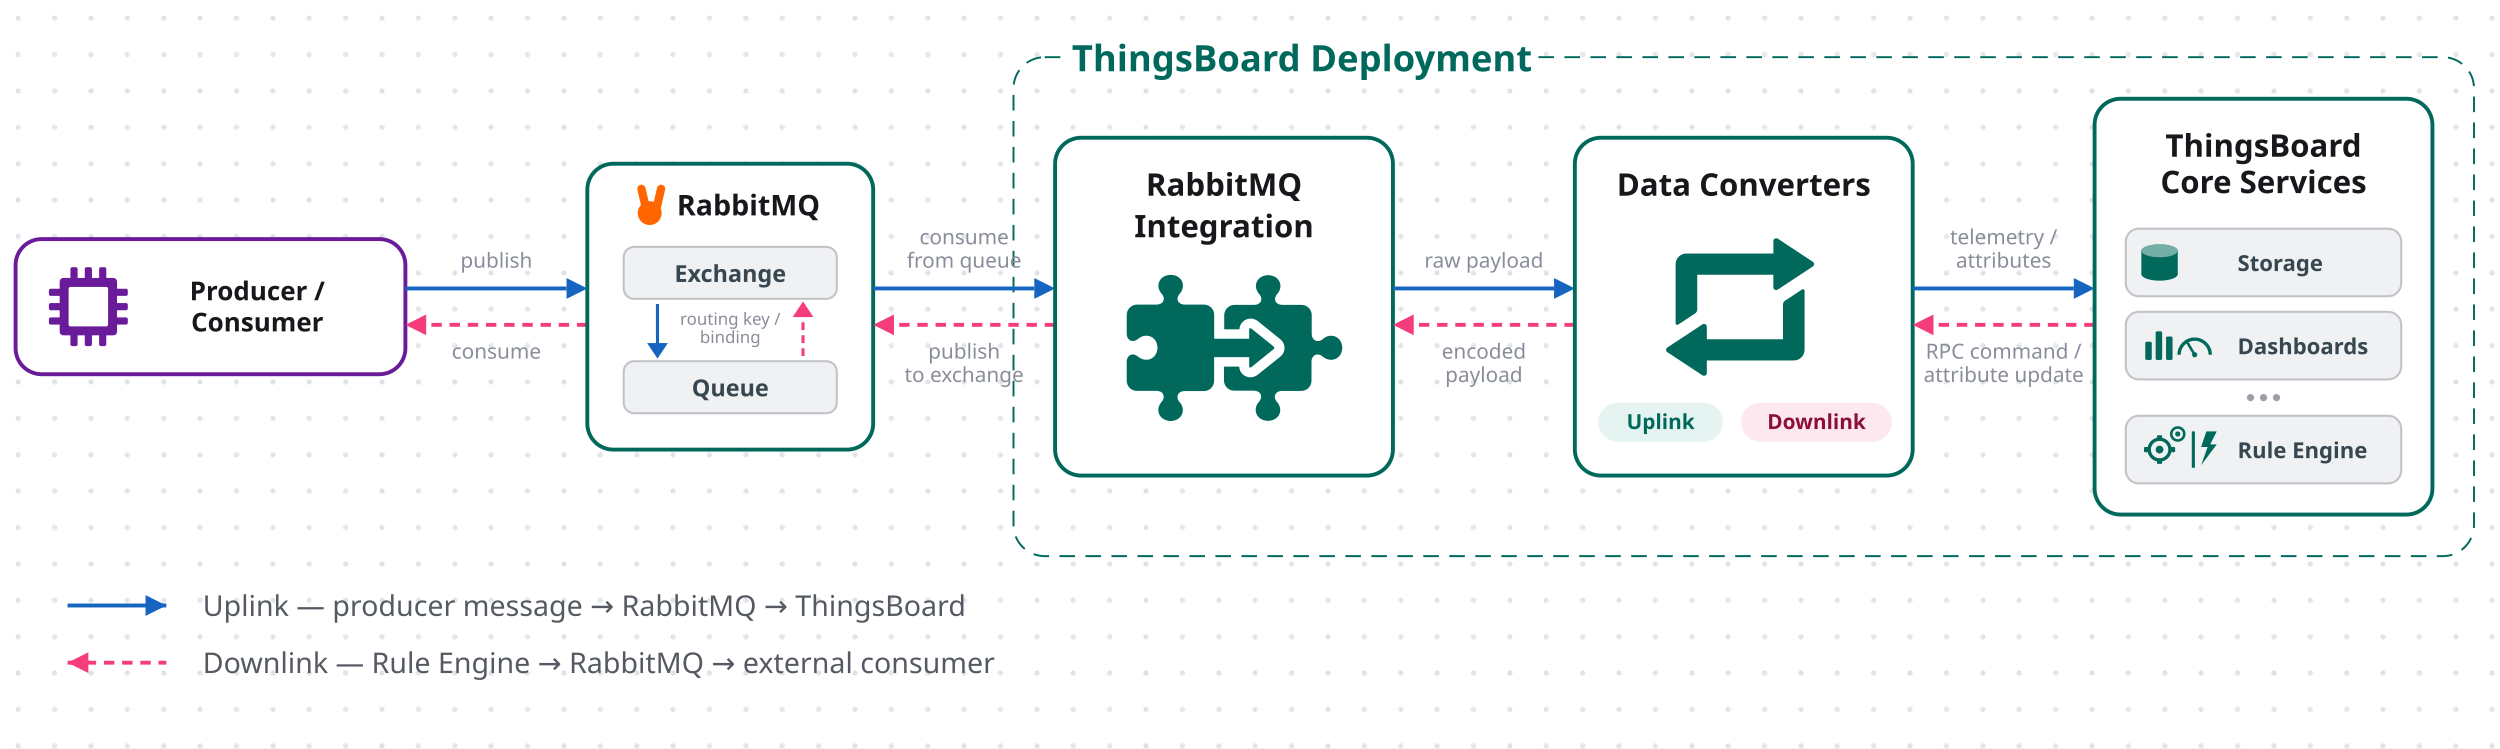
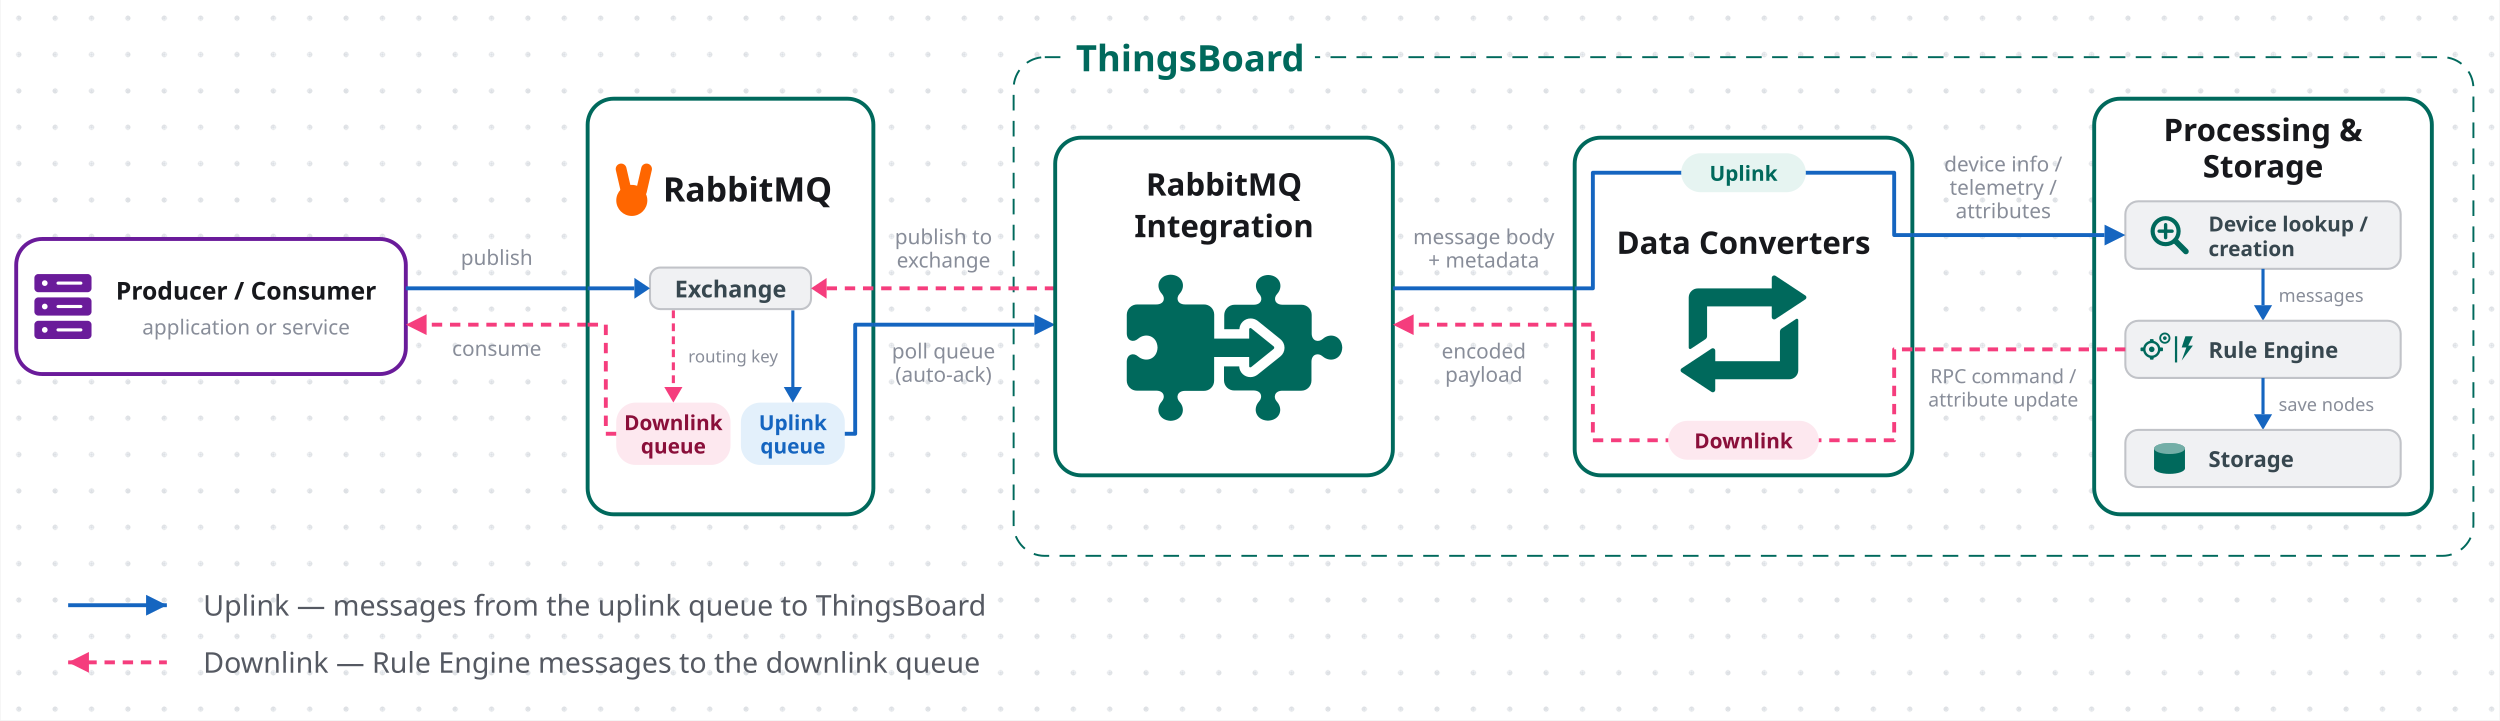
- <svg xmlns="http://www.w3.org/2000/svg" width="1443" height="432" viewBox="0 0 962 288">
+ <svg xmlns="http://www.w3.org/2000/svg" width="1430" height="412" viewBox="0 0 962 277.3">
  <defs>
    <clipPath id="clip0">
-       <path fill="#fff" d="M0 0h962v288H0z" />
+       <path fill="#fff" d="M0 0h962v277.3H0z" />
    </clipPath>
    <pattern id="dots" width="14" height="14" x="0" y="0" patternUnits="userSpaceOnUse">
      <circle cx="7" cy="7" r="1" fill="#dde0e4" />
    </pattern>
  </defs>
  <g clip-path="url(#clip0)">
-     <path fill="#fff" d="M0 0h962v288H0z" />
-     <path fill="url(#dots)" d="M0 0h962v288H0z" />
+     <path fill="#fff" d="M0 0h962v277.3H0z" />
+     <path fill="url(#dots)" d="M0 0h962v277.3H0z" />
    <g transform="translate(0 33)">
      <rect width="562" height="192" x="390" y="-11" fill="none" stroke="#00695c" stroke-dasharray="6,4" stroke-width=".75" rx="12" />
-       <path fill="#fff" d="M410-18h178v14H410z" />
-       <text x="501" y="-11" fill="#00695c" dominant-baseline="central" font-family="system-ui,sans-serif" font-size="14" font-weight="600" text-anchor="middle" textLength="174">ThingsBoard Deployment</text>
+       <path fill="#fff" d="M410-18h96v14h-96z" />
+       <text x="458" y="-11" fill="#00695c" dominant-baseline="central" font-family="system-ui,sans-serif" font-size="14" font-weight="600" text-anchor="middle" textLength="88">ThingsBoard</text>
      <rect width="150" height="52" x="6" y="59" fill="#fff" stroke="#6a1b9a" stroke-width="1.5" rx="10" />
-       <g fill="#6a1b9a" transform="matrix(.69 0 0 .69 13.3 64.3)">
-         <rect width="32" height="32" x="14" y="14" rx="2" />
-         <rect width="22" height="22" x="19" y="19" fill="#fff" rx="1" />
-         <rect width="4" height="7" x="20" y="8" rx="1" />
-         <rect width="4" height="7" x="28" y="8" rx="1" />
-         <rect width="4" height="7" x="36" y="8" rx="1" />
-         <rect width="4" height="7" x="20" y="45" rx="1" />
-         <rect width="4" height="7" x="28" y="45" rx="1" />
-         <rect width="4" height="7" x="36" y="45" rx="1" />
-         <rect width="7" height="4" x="8" y="20" rx="1" />
-         <rect width="7" height="4" x="8" y="28" rx="1" />
-         <rect width="7" height="4" x="8" y="36" rx="1" />
-         <rect width="7" height="4" x="45" y="20" rx="1" />
-         <rect width="7" height="4" x="45" y="28" rx="1" />
-         <rect width="7" height="4" x="45" y="36" rx="1" />
+       <g fill="#6a1b9a">
+         <rect width="22" height="7" x="13" y="72.5" rx="1.5" />
+         <circle cx="17" cy="76" r="1.1" fill="#fff" />
+         <rect width="10" height="1.2" x="21.5" y="75.4" fill="#fff" rx=".6" />
+         <rect width="22" height="7" x="13" y="81.5" rx="1.5" />
+         <circle cx="17" cy="85" r="1.1" fill="#fff" />
+         <rect width="10" height="1.2" x="21.5" y="84.4" fill="#fff" rx=".6" />
+         <rect width="22" height="7" x="13" y="90.5" rx="1.5" />
+         <circle cx="17" cy="94" r="1.1" fill="#fff" />
+         <rect width="10" height="1.2" x="21.5" y="93.4" fill="#fff" rx=".6" />
      </g>
-       <text x="99" y="79" fill="#17181c" dominant-baseline="middle" font-family="system-ui,sans-serif" font-size="10" font-weight="600" text-anchor="middle">Producer /</text>
-       <text x="99" y="91" fill="#17181c" dominant-baseline="middle" font-family="system-ui,sans-serif" font-size="10" font-weight="600" text-anchor="middle">Consumer</text>
-       <path stroke="#1565c0" stroke-width="1.5" d="M156 78h62" />
-       <path fill="#1565c0" d="m218 74 8 4-8 4z" />
-       <text x="191" y="70" fill="#888d99" font-family="system-ui,sans-serif" font-size="8" text-anchor="middle">publish</text>
+       <text x="94.5" y="79" fill="#17181c" dominant-baseline="middle" font-family="system-ui,sans-serif" font-size="9.5" font-weight="600" text-anchor="middle">Producer / Consumer</text>
+       <text x="94.5" y="93" fill="#888d99" dominant-baseline="middle" font-family="system-ui,sans-serif" font-size="8" text-anchor="middle">application or service</text>
+       <path stroke="#1565c0" stroke-width="1.5" d="M156 78h70" />
+       <text x="191" y="69" fill="#888d99" font-family="system-ui,sans-serif" font-size="8" text-anchor="middle">publish</text>
      <path stroke="#f53d7d" stroke-dasharray="4,3" stroke-width="1.5" d="M226 92h-62" />
      <path fill="#f53d7d" d="m164 88-8 4 8 4z" />
-       <text x="191" y="105" fill="#888d99" font-family="system-ui,sans-serif" font-size="8" text-anchor="middle">consume</text>
-       <rect width="110" height="110" x="226" y="30" fill="#fff" stroke="#00695c" stroke-width="1.5" rx="10" />
-       <g fill="#f60">
-         <rect width="3.2" height="10" x="246" y="38" rx="1.6" transform="rotate(-13 247.6 43)" />
-         <rect width="3.2" height="10" x="252" y="38" rx="1.6" transform="rotate(13 253.6 43)" />
-         <circle cx="250" cy="49" r="4.6" />
+       <text x="191" y="104" fill="#888d99" font-family="system-ui,sans-serif" font-size="8" text-anchor="middle">consume</text>
+       <rect width="110" height="160" x="226" y="5" fill="#fff" stroke="#00695c" stroke-width="1.5" rx="10" />
+       <g>
+         <g fill="#f60" transform="matrix(1.3 0 0 1.3 -82 -19.54)">
+           <rect width="3.2" height="10" x="246" y="38" rx="1.6" transform="rotate(-13 247.6 43)" />
+           <rect width="3.2" height="10" x="252" y="38" rx="1.6" transform="rotate(13 253.6 43)" />
+           <circle cx="250" cy="49" r="4.6" />
+         </g>
+         <text x="255" y="47" fill="#17181c" dominant-baseline="middle" font-family="system-ui,sans-serif" font-size="13" font-weight="700" transform="translate(0 -7)">RabbitMQ</text>
      </g>
-       <text x="288" y="46" fill="#17181c" dominant-baseline="middle" font-family="system-ui,sans-serif" font-size="11" font-weight="700" text-anchor="middle">RabbitMQ</text>
-       <rect width="82" height="20" x="240" y="62" fill="#f0f1f3" stroke="#c1c3c8" stroke-width=".8" rx="4" />
-       <text x="281" y="72" fill="#37474f" dominant-baseline="central" font-family="system-ui,sans-serif" font-size="9" font-weight="600" text-anchor="middle">Exchange</text>
-       <path stroke="#1565c0" stroke-width="1.2" d="M253 84v17" />
-       <path fill="#1565c0" d="m249 99 4 6 4-6z" />
-       <text x="281" y="92" fill="#888d99" font-family="system-ui,sans-serif" font-size="6.5" text-anchor="middle">routing key /</text>
-       <text x="281" y="99" fill="#888d99" font-family="system-ui,sans-serif" font-size="6.5" text-anchor="middle">binding</text>
-       <path stroke="#f53d7d" stroke-dasharray="3,2" stroke-width="1.2" d="M309 104V87" />
-       <path fill="#f53d7d" d="m305 89 4-6 4 6z" />
-       <rect width="82" height="20" x="240" y="106" fill="#f0f1f3" stroke="#c1c3c8" stroke-width=".8" rx="4" />
-       <text x="281" y="116" fill="#37474f" dominant-baseline="central" font-family="system-ui,sans-serif" font-size="9" font-weight="600" text-anchor="middle">Queue</text>
-       <path stroke="#1565c0" stroke-width="1.5" d="M336 78h62" />
-       <path fill="#1565c0" d="m398 74 8 4-8 4z" />
-       <text x="371" y="61" fill="#888d99" font-family="system-ui,sans-serif" font-size="8" text-anchor="middle">consume</text>
-       <text x="371" y="70" fill="#888d99" font-family="system-ui,sans-serif" font-size="8" text-anchor="middle">from queue</text>
-       <path stroke="#f53d7d" stroke-dasharray="4,3" stroke-width="1.5" d="M406 92h-62" />
-       <path fill="#f53d7d" d="m344 88-8 4 8 4z" />
-       <text x="371" y="105" fill="#888d99" font-family="system-ui,sans-serif" font-size="8" text-anchor="middle">publish</text>
-       <text x="371" y="114" fill="#888d99" font-family="system-ui,sans-serif" font-size="8" text-anchor="middle">to exchange</text>
+       <rect width="62" height="16" x="250" y="70" fill="#f0f1f3" stroke="#c1c3c8" stroke-width=".8" rx="4" />
+       <text x="281" y="78" fill="#37474f" dominant-baseline="central" font-family="system-ui,sans-serif" font-size="9" font-weight="600" text-anchor="middle">Exchange</text>
+       <path stroke="#f53d7d" stroke-dasharray="3,2" stroke-width="1.2" d="M259 86.5V116" />
+       <path fill="#f53d7d" d="m255.5 116 3.5 6 3.5-6z" />
+       <path stroke="#1565c0" stroke-width="1.2" d="M305 86.5V116" />
+       <path fill="#1565c0" d="m301.5 116 3.5 6 3.5-6z" />
+       <text x="282" y="104" fill="#888d99" dominant-baseline="central" font-family="system-ui,sans-serif" font-size="6.5" text-anchor="middle">routing key</text>
+       <rect width="44" height="24" x="237" y="122" fill="#fde8ef" rx="7.5" />
+       <text x="259" y="129.5" fill="#8a0f3a" dominant-baseline="central" font-family="system-ui,sans-serif" font-size="8" font-weight="700" text-anchor="middle">Downlink</text>
+       <text x="259" y="138.5" fill="#8a0f3a" dominant-baseline="central" font-family="system-ui,sans-serif" font-size="8" font-weight="700" text-anchor="middle">queue</text>
+       <rect width="40" height="24" x="285" y="122" fill="#e3f0fb" rx="7.5" />
+       <text x="305" y="129.5" fill="#1565c0" dominant-baseline="central" font-family="system-ui,sans-serif" font-size="8" font-weight="700" text-anchor="middle">Uplink</text>
+       <text x="305" y="138.5" fill="#1565c0" dominant-baseline="central" font-family="system-ui,sans-serif" font-size="8" font-weight="700" text-anchor="middle">queue</text>
+       <g>
+         <path fill="none" stroke="#1565c0" stroke-linejoin="round" stroke-width="1.5" d="M226 78h18" />
+         <path fill="#1565c0" d="m244 74 6 4-6 4z" />
+         <path fill="none" stroke="#f53d7d" stroke-dasharray="4,3" stroke-linejoin="round" stroke-width="1.5" d="M237 134h-4V92h-7" />
+         <path fill="none" stroke="#1565c0" stroke-linejoin="round" stroke-width="1.5" d="M325 134h4V92h7" />
+       </g>
+       <path stroke="#f53d7d" stroke-dasharray="4,3" stroke-width="1.5" d="M406 78h-88" />
+       <path fill="#f53d7d" d="m318 74-6 4 6 4z" />
+       <text x="363" y="61" fill="#888d99" font-family="system-ui,sans-serif" font-size="8" text-anchor="middle">publish to</text>
+       <text x="363" y="70" fill="#888d99" font-family="system-ui,sans-serif" font-size="8" text-anchor="middle">exchange</text>
+       <path stroke="#1565c0" stroke-width="1.5" d="M336 92h62" />
+       <path fill="#1565c0" d="m398 88 8 4-8 4z" />
+       <text x="363" y="105" fill="#888d99" font-family="system-ui,sans-serif" font-size="8" text-anchor="middle">poll queue</text>
+       <text x="363" y="114" fill="#888d99" font-family="system-ui,sans-serif" font-size="8" text-anchor="middle">(auto-ack)</text>
      <rect width="130" height="130" x="406" y="20" fill="#fff" stroke="#00695c" stroke-width="1.5" rx="10" />
      <text x="471" y="33" fill="#17181c" dominant-baseline="hanging" font-family="system-ui,sans-serif" font-size="12" font-weight="600" text-anchor="middle">RabbitMQ</text>
      <text x="471" y="49" fill="#17181c" dominant-baseline="hanging" font-family="system-ui,sans-serif" font-size="12" font-weight="600" text-anchor="middle">Integration</text>
      <g fill="#00695c">
        <path d="M437.48 117.4h7.39c3 0 3.7 2.45 2.14 4.21-2.58 2.87-1.2 7.16 3.43 7.41 4.64-.16 6.01-4.54 3.43-7.32-1.54-1.69-.86-4.22 2.14-4.22h7.22a3.9 3.9 0 0 0 3.96-3.88v-9.17h13.49v3.63c0 .33.42.5.78.25l8.68-7a.66.66 0 0 0 0-.93l-8.68-7c-.34-.25-.78 0-.78.34v3.63h-13.46v-9.26a3.9 3.9 0 0 0-3.95-3.88h-7.22c-3.01 0-3.7-2.45-2.14-4.13 2.58-2.87 1.2-7.17-3.44-7.33-4.63.16-6 4.54-3.43 7.33 1.55 1.68.87 4.13-2.14 4.13h-7.3a4 4 0 0 0-4.04 3.96v7.26c.08 2.87 2.58 3.53 4.3 2.02 2.92-2.54 7.38-1.19 7.55 3.36-.17 4.55-4.63 5.9-7.56 3.37-1.71-1.52-4.2-.85-4.3 2.01v7.33a3.87 3.87 0 0 0 3.93 3.88" />
        <path d="M474.95 117.33h7.4c3 0 3.7 2.53 2.13 4.22-2.58 2.86-1.2 7.24 3.43 7.4 4.64-.16 6.02-4.46 3.44-7.32-1.55-1.68-.87-4.21 2.14-4.21h7.22a3.9 3.9 0 0 0 3.95-3.88v-7.25c0-2.95 2.59-3.63 4.3-2.1 2.92 2.53 7.39 1.18 7.56-3.36-.17-4.55-4.64-5.9-7.47-3.37-1.72 1.52-4.3.85-4.3-2.1V88.2a3.9 3.9 0 0 0-3.96-3.88h-7.22c-3 0-3.7-2.45-2.14-4.13 2.58-2.78 1.2-7.16-3.43-7.33-4.64.17-6.01 4.47-3.43 7.33 1.54 1.68.86 4.13-2.14 4.13h-7.3a4 4 0 0 0-4.05 3.97v5.44h5.84a4.3 4.3 0 0 1 4.3-4.13 4.5 4.5 0 0 1 2.75.93l8.68 7a4.27 4.27 0 0 1 0 6.73l-8.76 7c-.78.58-1.72.93-2.75.93a4.3 4.3 0 0 1-4.3-4.13h-5.85v5.4a3.9 3.9 0 0 0 3.96 3.87" />
      </g>
-       <path stroke="#1565c0" stroke-width="1.5" d="M536 78h62" />
-       <path fill="#1565c0" d="m598 74 8 4-8 4z" />
-       <text x="571" y="70" fill="#888d99" font-family="system-ui,sans-serif" font-size="8" text-anchor="middle">raw payload</text>
+       <path stroke="#1565c0" stroke-width="1.5" d="M536 78h70" />
      <path stroke="#f53d7d" stroke-dasharray="4,3" stroke-width="1.5" d="M606 92h-62" />
      <path fill="#f53d7d" d="m544 88-8 4 8 4z" />
      <text x="571" y="105" fill="#888d99" font-family="system-ui,sans-serif" font-size="8" text-anchor="middle">encoded</text>
      <text x="571" y="114" fill="#888d99" font-family="system-ui,sans-serif" font-size="8" text-anchor="middle">payload</text>
+       <text x="571" y="61" fill="#888d99" font-family="system-ui,sans-serif" font-size="8" text-anchor="middle">message body</text>
+       <text x="571" y="70" fill="#888d99" font-family="system-ui,sans-serif" font-size="8" text-anchor="middle">+ metadata</text>
      <rect width="130" height="130" x="606" y="20" fill="#fff" stroke="#00695c" stroke-width="1.5" rx="10" />
-       <text x="671" y="33" fill="#17181c" dominant-baseline="hanging" font-family="system-ui,sans-serif" font-size="12" font-weight="600" text-anchor="middle">Data Converters</text>
-       <g fill="#00695c">
-         <path d="m697.58 67.75-13.46-8.89a1.1 1.1 0 0 0-1.72.9v4.8h-33.46a4.1 4.1 0 0 0-4.16 4.08V91.4c0 .49.57.79.98.51l6.54-4.31c.5-.32.8-.88.8-1.48v-13.4h29.28v4.8c0 .88.98 1.4 1.72.9l13.46-8.88c.68-.43.68-1.37.02-1.8m-4.16 10.64-6.53 4.32c-.5.32-.8.87-.8 1.47v13.37h-29.3v-4.8a1.1 1.1 0 0 0-1.73-.9l-13.46 8.88a1.07 1.07 0 0 0 0 1.8l13.46 8.88a1.1 1.1 0 0 0 1.73-.9v-4.8h33.43a4.1 4.1 0 0 0 4.18-4.08V78.89a.62.62 0 0 0-.98-.5" />
+       <path fill="none" stroke="#1565c0" stroke-linejoin="round" stroke-width="1.5" d="M606 78h7V33.5h116v24h7" />
+       <path fill="none" stroke="#f53d7d" stroke-dasharray="4,3" stroke-linejoin="round" stroke-width="1.5" d="M736 101.5h-7v35H613V92h-7" />
+       <rect width="48" height="15" x="647" y="26" fill="#e6f4f1" rx="7.5" />
+       <text x="671" y="33.5" fill="#00695c" dominant-baseline="central" font-family="system-ui,sans-serif" font-size="8" font-weight="700" text-anchor="middle">Uplink</text>
+       <text x="671" y="60.5" fill="#17181c" dominant-baseline="middle" font-family="system-ui,sans-serif" font-size="12" font-weight="600" text-anchor="middle">Data Converters</text>
+       <g>
+         <g fill="#00695c">
+           <path d="m694.78 80.75-11.44-7.55a.94.94 0 0 0-1.46.76v4.08h-28.44a3.5 3.5 0 0 0-3.54 3.47v19.35c0 .41.49.67.84.43l5.55-3.67c.43-.27.68-.74.68-1.25v-11.4h24.9v4.09a.93.93 0 0 0 1.45.76l11.45-7.55a.9.9 0 0 0 .01-1.53m-3.53 9.05-5.55 3.67c-.43.27-.68.74-.68 1.25v11.36h-24.9V102a.94.94 0 0 0-1.48-.76l-11.44 7.55a.9.9 0 0 0 0 1.53l11.44 7.54a.94.94 0 0 0 1.47-.76v-4.08h28.42a3.5 3.5 0 0 0 3.55-3.47V90.22a.53.53 0 0 0-.83-.42" />
+         </g>
      </g>
-       <rect width="48" height="15" x="615" y="122" fill="#e6f4f1" rx="7.5" />
-       <text x="639" y="129" fill="#00695c" dominant-baseline="central" font-family="system-ui,sans-serif" font-size="8" font-weight="700" text-anchor="middle">Uplink</text>
-       <rect width="58" height="15" x="670" y="122" fill="#fde8ef" rx="7.5" />
-       <text x="699" y="129" fill="#8a0f3a" dominant-baseline="central" font-family="system-ui,sans-serif" font-size="8" font-weight="700" text-anchor="middle">Downlink</text>
-       <path stroke="#1565c0" stroke-width="1.5" d="M736 78h62" />
-       <path fill="#1565c0" d="m798 74 8 4-8 4z" />
-       <text x="771" y="61" fill="#888d99" font-family="system-ui,sans-serif" font-size="8" text-anchor="middle">telemetry /</text>
-       <text x="771" y="70" fill="#888d99" font-family="system-ui,sans-serif" font-size="8" text-anchor="middle">attributes</text>
-       <path stroke="#f53d7d" stroke-dasharray="4,3" stroke-width="1.5" d="M806 92h-62" />
-       <path fill="#f53d7d" d="m744 88-8 4 8 4z" />
-       <text x="771" y="105" fill="#888d99" font-family="system-ui,sans-serif" font-size="8" text-anchor="middle">RPC command /</text>
-       <text x="771" y="114" fill="#888d99" font-family="system-ui,sans-serif" font-size="8" text-anchor="middle">attribute update</text>
+       <rect width="58" height="15" x="642" y="129" fill="#fde8ef" rx="7.5" />
+       <text x="671" y="136.5" fill="#8a0f3a" dominant-baseline="central" font-family="system-ui,sans-serif" font-size="8" font-weight="700" text-anchor="middle">Downlink</text>
+       <text x="771" y="33" fill="#888d99" font-family="system-ui,sans-serif" font-size="8" text-anchor="middle">device info /</text>
+       <text x="771" y="42" fill="#888d99" font-family="system-ui,sans-serif" font-size="8" text-anchor="middle">telemetry /</text>
+       <text x="771" y="51" fill="#888d99" font-family="system-ui,sans-serif" font-size="8" text-anchor="middle">attributes</text>
      <rect width="130" height="160" x="806" y="5" fill="#fff" stroke="#00695c" stroke-width="1.5" rx="10" />
-       <text x="871" y="18" fill="#17181c" dominant-baseline="hanging" font-family="system-ui,sans-serif" font-size="12" font-weight="600" text-anchor="middle">ThingsBoard</text>
-       <text x="871" y="32" fill="#17181c" dominant-baseline="hanging" font-family="system-ui,sans-serif" font-size="12" font-weight="600" text-anchor="middle">Core Services</text>
-       <g transform="translate(117 5)">
-         <rect width="106" height="26" x="701" y="50" fill="#f0f1f3" stroke="#c1c3c8" stroke-width=".8" rx="5" />
-         <g fill="#00695c" transform="translate(45 -6.5)">
-           <ellipse cx="669" cy="65" rx="7" ry="2.5" />
-           <path d="M662 65h14v9h-14z" />
-           <ellipse cx="669" cy="74" rx="7" ry="2.5" />
-           <ellipse cx="669" cy="65" fill="#e6f4f1" opacity=".5" rx="7" ry="2.5" />
-         </g>
-         <text x="744" y="63" fill="#37474f" dominant-baseline="central" font-family="system-ui,sans-serif" font-size="8.5" font-weight="600">Storage</text>
-         <rect width="106" height="26" x="701" y="82" fill="#f0f1f3" stroke="#c1c3c8" stroke-width=".8" rx="5" />
-         <g fill="#00695c" transform="translate(47.5 -5.5)">
-           <rect width="2.5" height="7" x="661" y="99" rx=".5" />
-           <rect width="2.5" height="11" x="665" y="95" rx=".5" />
-           <rect width="2.5" height="9" x="669" y="97" rx=".5" />
-           <path fill="none" stroke="#00695c" stroke-width="1.3" d="M674 104a6 6 0 0 1 12 0" />
-           <path stroke="#00695c" stroke-linecap="round" d="m680 104-3-5" />
-           <circle cx="680" cy="104" r="1" />
-         </g>
-         <text x="744" y="95" fill="#37474f" dominant-baseline="central" font-family="system-ui,sans-serif" font-size="8.5" font-weight="600">Dashboards</text>
-         <circle cx="749" cy="115" r="1.4" fill="#9aa0a6" />
-         <circle cx="754" cy="115" r="1.4" fill="#9aa0a6" />
-         <circle cx="759" cy="115" r="1.4" fill="#9aa0a6" />
-         <rect width="106" height="26" x="701" y="122" fill="#f0f1f3" stroke="#c1c3c8" stroke-width=".8" rx="5" />
-         <g fill="#00695c" transform="translate(49)">
+       <text x="871" y="12" fill="#17181c" dominant-baseline="hanging" font-family="system-ui,sans-serif" font-size="12" font-weight="600" text-anchor="middle">Processing &amp;</text>
+       <text x="871" y="26" fill="#17181c" dominant-baseline="hanging" font-family="system-ui,sans-serif" font-size="12" font-weight="600" text-anchor="middle">Storage</text>
+       <rect width="106" height="26" x="818" y="44.5" fill="#f0f1f3" stroke="#c1c3c8" stroke-width=".8" rx="5" />
+       <g fill="none" stroke="#00695c" stroke-linecap="round">
+         <circle cx="833.5" cy="56" r="5" stroke-width="1.6" />
+         <path stroke-width="2.2" d="m837.3 59.8 4 4" />
+         <path stroke-width="1.3" d="M831 56h5m-2.5-2.5v5" />
+       </g>
+       <text x="850" y="53" fill="#37474f" dominant-baseline="central" font-family="system-ui,sans-serif" font-size="8" font-weight="600">Device lookup /</text>
+       <text x="850" y="62.5" fill="#37474f" dominant-baseline="central" font-family="system-ui,sans-serif" font-size="8" font-weight="600">creation</text>
+       <path stroke="#1565c0" stroke-width="1.2" d="M871 70.5v14" />
+       <path fill="#1565c0" d="m867.5 84.5 3.5 6 3.5-6z" />
+       <text x="877" y="80.5" fill="#888d99" dominant-baseline="central" font-family="system-ui,sans-serif" font-size="7">messages</text>
+       <rect width="106" height="22" x="818" y="90.5" fill="#f0f1f3" stroke="#c1c3c8" stroke-width=".8" rx="5" />
+       <g>
+         <g fill="#00695c" transform="matrix(.72 0 0 .72 349.36 4.3)">
          <circle cx="665" cy="135" r="4" fill="none" stroke="#00695c" stroke-width="1.3" />
          <circle cx="665" cy="135" r="1.5" />
          <rect width="2" height="2" x="664" y="129.5" rx=".4" />
          <rect width="2" height="2" x="664" y="138.5" rx=".4" />
          <rect width="2" height="2" x="659" y="134" rx=".4" />
          <rect width="2" height="2" x="669" y="134" rx=".4" />
          <circle cx="672" cy="129" r="2.5" fill="none" stroke="#00695c" />
          <circle cx="672" cy="129" r="1" />
          <path stroke="#00695c" stroke-width="1.2" d="M678 128v14" />
          <path d="m683 128-2 6h2.5l-2.5 7 6-8h-2.5l2.5-5z" />
        </g>
-         <text x="744" y="135" fill="#37474f" dominant-baseline="central" font-family="system-ui,sans-serif" font-size="8.5" font-weight="600">Rule Engine</text>
      </g>
+       <text x="850" y="101.5" fill="#37474f" dominant-baseline="central" font-family="system-ui,sans-serif" font-size="8.5" font-weight="600">Rule Engine</text>
+       <path stroke="#1565c0" stroke-width="1.2" d="M871 112.5v14" />
+       <path fill="#1565c0" d="m867.5 126.5 3.5 6 3.5-6z" />
+       <text x="877" y="122.5" fill="#888d99" dominant-baseline="central" font-family="system-ui,sans-serif" font-size="7">save nodes</text>
+       <rect width="106" height="22" x="818" y="132.5" fill="#f0f1f3" stroke="#c1c3c8" stroke-width=".8" rx="5" />
+       <g>
+         <g fill="#00695c" transform="matrix(.85 0 0 .85 266.35 84.42)">
+           <ellipse cx="669" cy="65" rx="7" ry="2.5" />
+           <path d="M662 65h14v9h-14z" />
+           <ellipse cx="669" cy="74" rx="7" ry="2.5" />
+           <ellipse cx="669" cy="65" fill="#e6f4f1" opacity=".5" rx="7" ry="2.5" />
+         </g>
+       </g>
+       <text x="850" y="143.5" fill="#37474f" dominant-baseline="central" font-family="system-ui,sans-serif" font-size="8.5" font-weight="600">Storage</text>
+       <path fill="none" stroke="#f53d7d" stroke-dasharray="4,3" stroke-linejoin="round" stroke-width="1.5" d="M818 101.5h-82" />
+       <text x="771" y="114.5" fill="#888d99" font-family="system-ui,sans-serif" font-size="7.5" lengthAdjust="spacingAndGlyphs" text-anchor="middle" textLength="50">RPC command /</text>
+       <text x="771" y="123.5" fill="#888d99" font-family="system-ui,sans-serif" font-size="7.5" lengthAdjust="spacingAndGlyphs" text-anchor="middle" textLength="54">attribute update</text>
+       <path stroke="#1565c0" stroke-width="1.5" d="M736 57.5h74" />
+       <path fill="#1565c0" d="m810 53.5 8 4-8 4z" />
      <path stroke="#1565c0" stroke-width="1.5" d="M26 200h38" />
      <path fill="#1565c0" d="m56 196 8 4-8 4z" />
-       <text x="78" y="204" fill="#555962" font-family="system-ui,sans-serif" font-size="11">Uplink — producer message → RabbitMQ → ThingsBoard</text>
+       <text x="78" y="204" fill="#555962" font-family="system-ui,sans-serif" font-size="11">Uplink — messages from the uplink queue to ThingsBoard</text>
      <path stroke="#f53d7d" stroke-dasharray="4,3" stroke-width="1.5" d="M26 222h38" />
      <path fill="#f53d7d" d="m34 218-8 4 8 4z" />
-       <text x="78" y="226" fill="#555962" font-family="system-ui,sans-serif" font-size="11">Downlink — Rule Engine → RabbitMQ → external consumer</text>
+       <text x="78" y="226" fill="#555962" font-family="system-ui,sans-serif" font-size="11">Downlink — Rule Engine messages to the downlink queue</text>
    </g>
  </g>
</svg>
